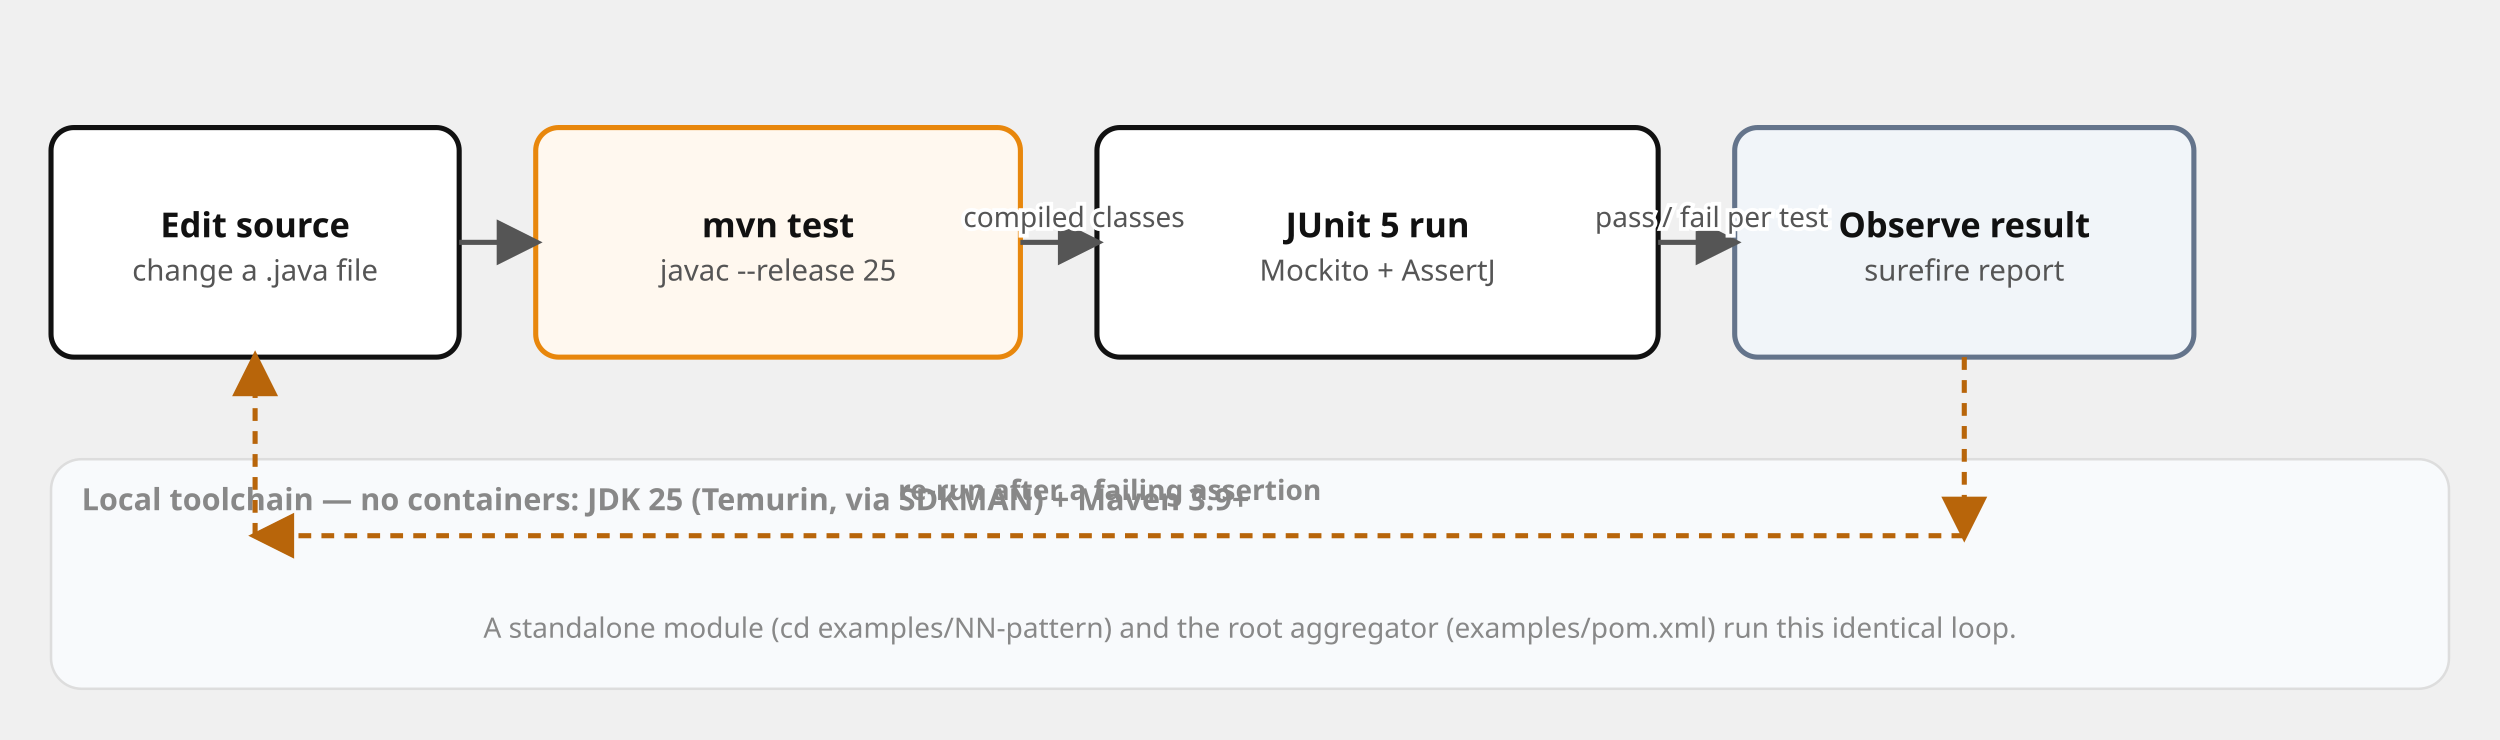
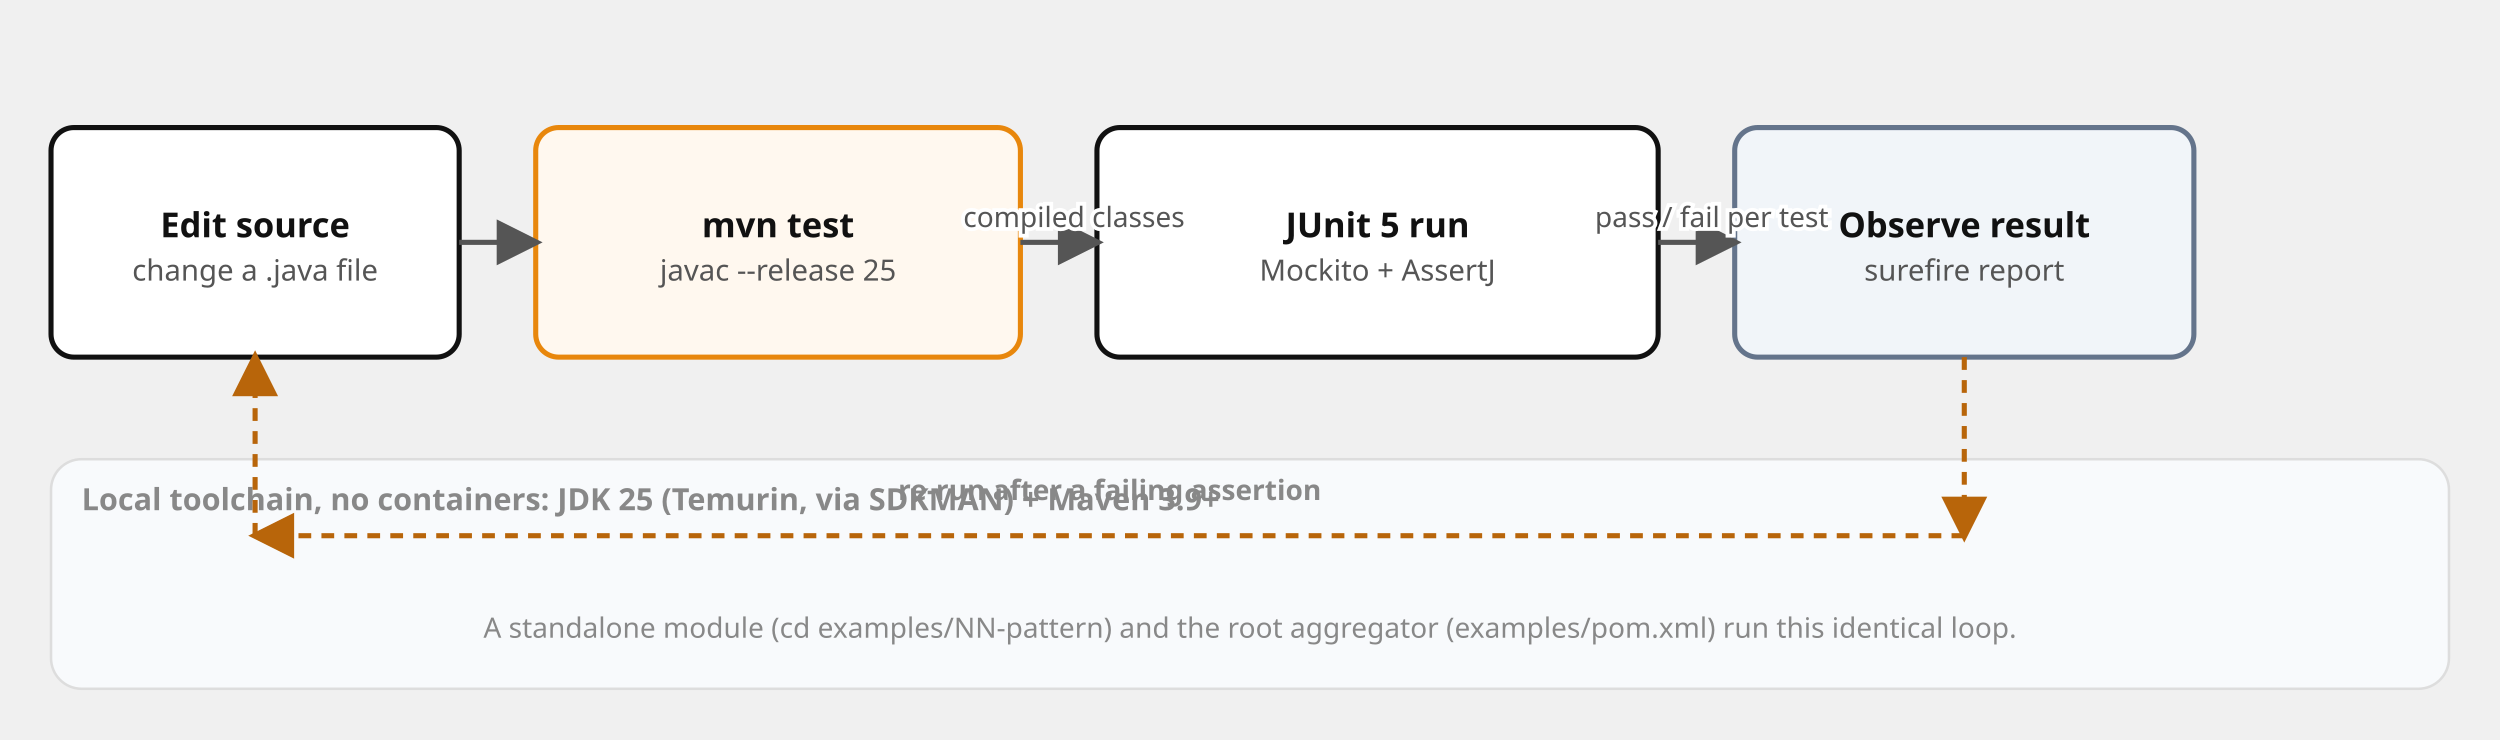
<svg xmlns="http://www.w3.org/2000/svg" viewBox="0 0 980 290" font-family="'Red Hat Text', system-ui, sans-serif" role="img">
  <defs>
    <marker id="a" viewBox="0 0 10 10" refX="8.5" refY="5" markerWidth="9" markerHeight="9" orient="auto-start-reverse">
      <path d="M0,0 L10,5 L0,10 z" fill="#555" />
    </marker>
    <marker id="am" viewBox="0 0 10 10" refX="8.5" refY="5" markerWidth="9" markerHeight="9" orient="auto-start-reverse">
      <path d="M0,0 L10,5 L0,10 z" fill="#b8650a" />
    </marker>
  </defs>
  <rect x="20" y="180" width="940" height="90" rx="12" fill="#f8fafc" stroke="#ddd" />
-   <text x="32" y="200" font-size="12" font-weight="700" fill="#888">Local toolchain — no containers: JDK 25 (Temurin, via SDKMAN) + Maven 3.9+</text>
+   <text x="32" y="200" font-size="12" font-weight="700" fill="#888">Local toolchain, no containers: JDK 25 (Temurin, via SDKMAN) + Maven 3.9+</text>
  <rect x="20" y="50" width="160" height="90" rx="9" fill="#ffffff" stroke="#111111" stroke-width="2" />
  <text x="100.0" y="93.0" font-size="13.5" font-weight="700" fill="#111111" text-anchor="middle">Edit source</text>
  <text x="100.0" y="110.0" font-size="11.5" fill="#555555" text-anchor="middle">change a .java file</text>
  <rect x="210" y="50" width="190" height="90" rx="9" fill="#fff8ef" stroke="#e8870c" stroke-width="2" />
  <text x="305.0" y="93.0" font-size="13.5" font-weight="700" fill="#111111" text-anchor="middle">mvn test</text>
  <text x="305.0" y="110.0" font-size="11.5" fill="#555555" text-anchor="middle">javac --release 25</text>
  <rect x="430" y="50" width="220" height="90" rx="9" fill="#ffffff" stroke="#111111" stroke-width="2" />
  <text x="540.0" y="93.0" font-size="13.5" font-weight="700" fill="#111111" text-anchor="middle">JUnit 5 run</text>
  <text x="540.0" y="110.0" font-size="11.5" fill="#555555" text-anchor="middle">Mockito + AssertJ</text>
  <rect x="680" y="50" width="180" height="90" rx="9" fill="#f1f5f9" stroke="#64748b" stroke-width="2" />
  <text x="770.0" y="93.0" font-size="13.5" font-weight="700" fill="#111111" text-anchor="middle">Observe result</text>
  <text x="770.0" y="110.0" font-size="11.5" fill="#555555" text-anchor="middle">surefire report</text>
  <path d="M180,95 L210,95" fill="none" stroke="#555" stroke-width="2" marker-end="url(#a)" />
  <path d="M400,95 L430,95" fill="none" stroke="#555" stroke-width="2" marker-end="url(#a)" />
  <text x="421.0" y="89.0" font-size="11" fill="#ffffff" stroke="#ffffff" stroke-width="3" paint-order="stroke" text-anchor="middle">compiled classes</text>
  <text x="421.0" y="89.0" font-size="11" fill="#555" text-anchor="middle">compiled classes</text>
  <path d="M650,95 L680,95" fill="none" stroke="#555" stroke-width="2" marker-end="url(#a)" />
  <text x="671.0" y="89.0" font-size="11" fill="#ffffff" stroke="#ffffff" stroke-width="3" paint-order="stroke" text-anchor="middle">pass / fail per test</text>
  <text x="671.0" y="89.0" font-size="11" fill="#555" text-anchor="middle">pass / fail per test</text>
  <path d="M770,140 L770,210" fill="none" stroke="#b8650a" stroke-width="2" stroke-dasharray="5 4" marker-end="url(#am)" />
  <path d="M770,210 L100,210" fill="none" stroke="#b8650a" stroke-width="2" stroke-dasharray="5 4" marker-end="url(#am)" />
  <path d="M100,210 L100,140" fill="none" stroke="#b8650a" stroke-width="2" stroke-dasharray="5 4" marker-end="url(#am)" />
  <text x="435" y="196" font-size="11" fill="#888" text-anchor="middle" font-weight="700">re-run after a failing assertion</text>
  <text x="490" y="250" font-size="11" fill="#888" text-anchor="middle">A standalone module (cd examples/NN-pattern) and the root aggregator (examples/pom.xml) run this identical loop.</text>
</svg>
